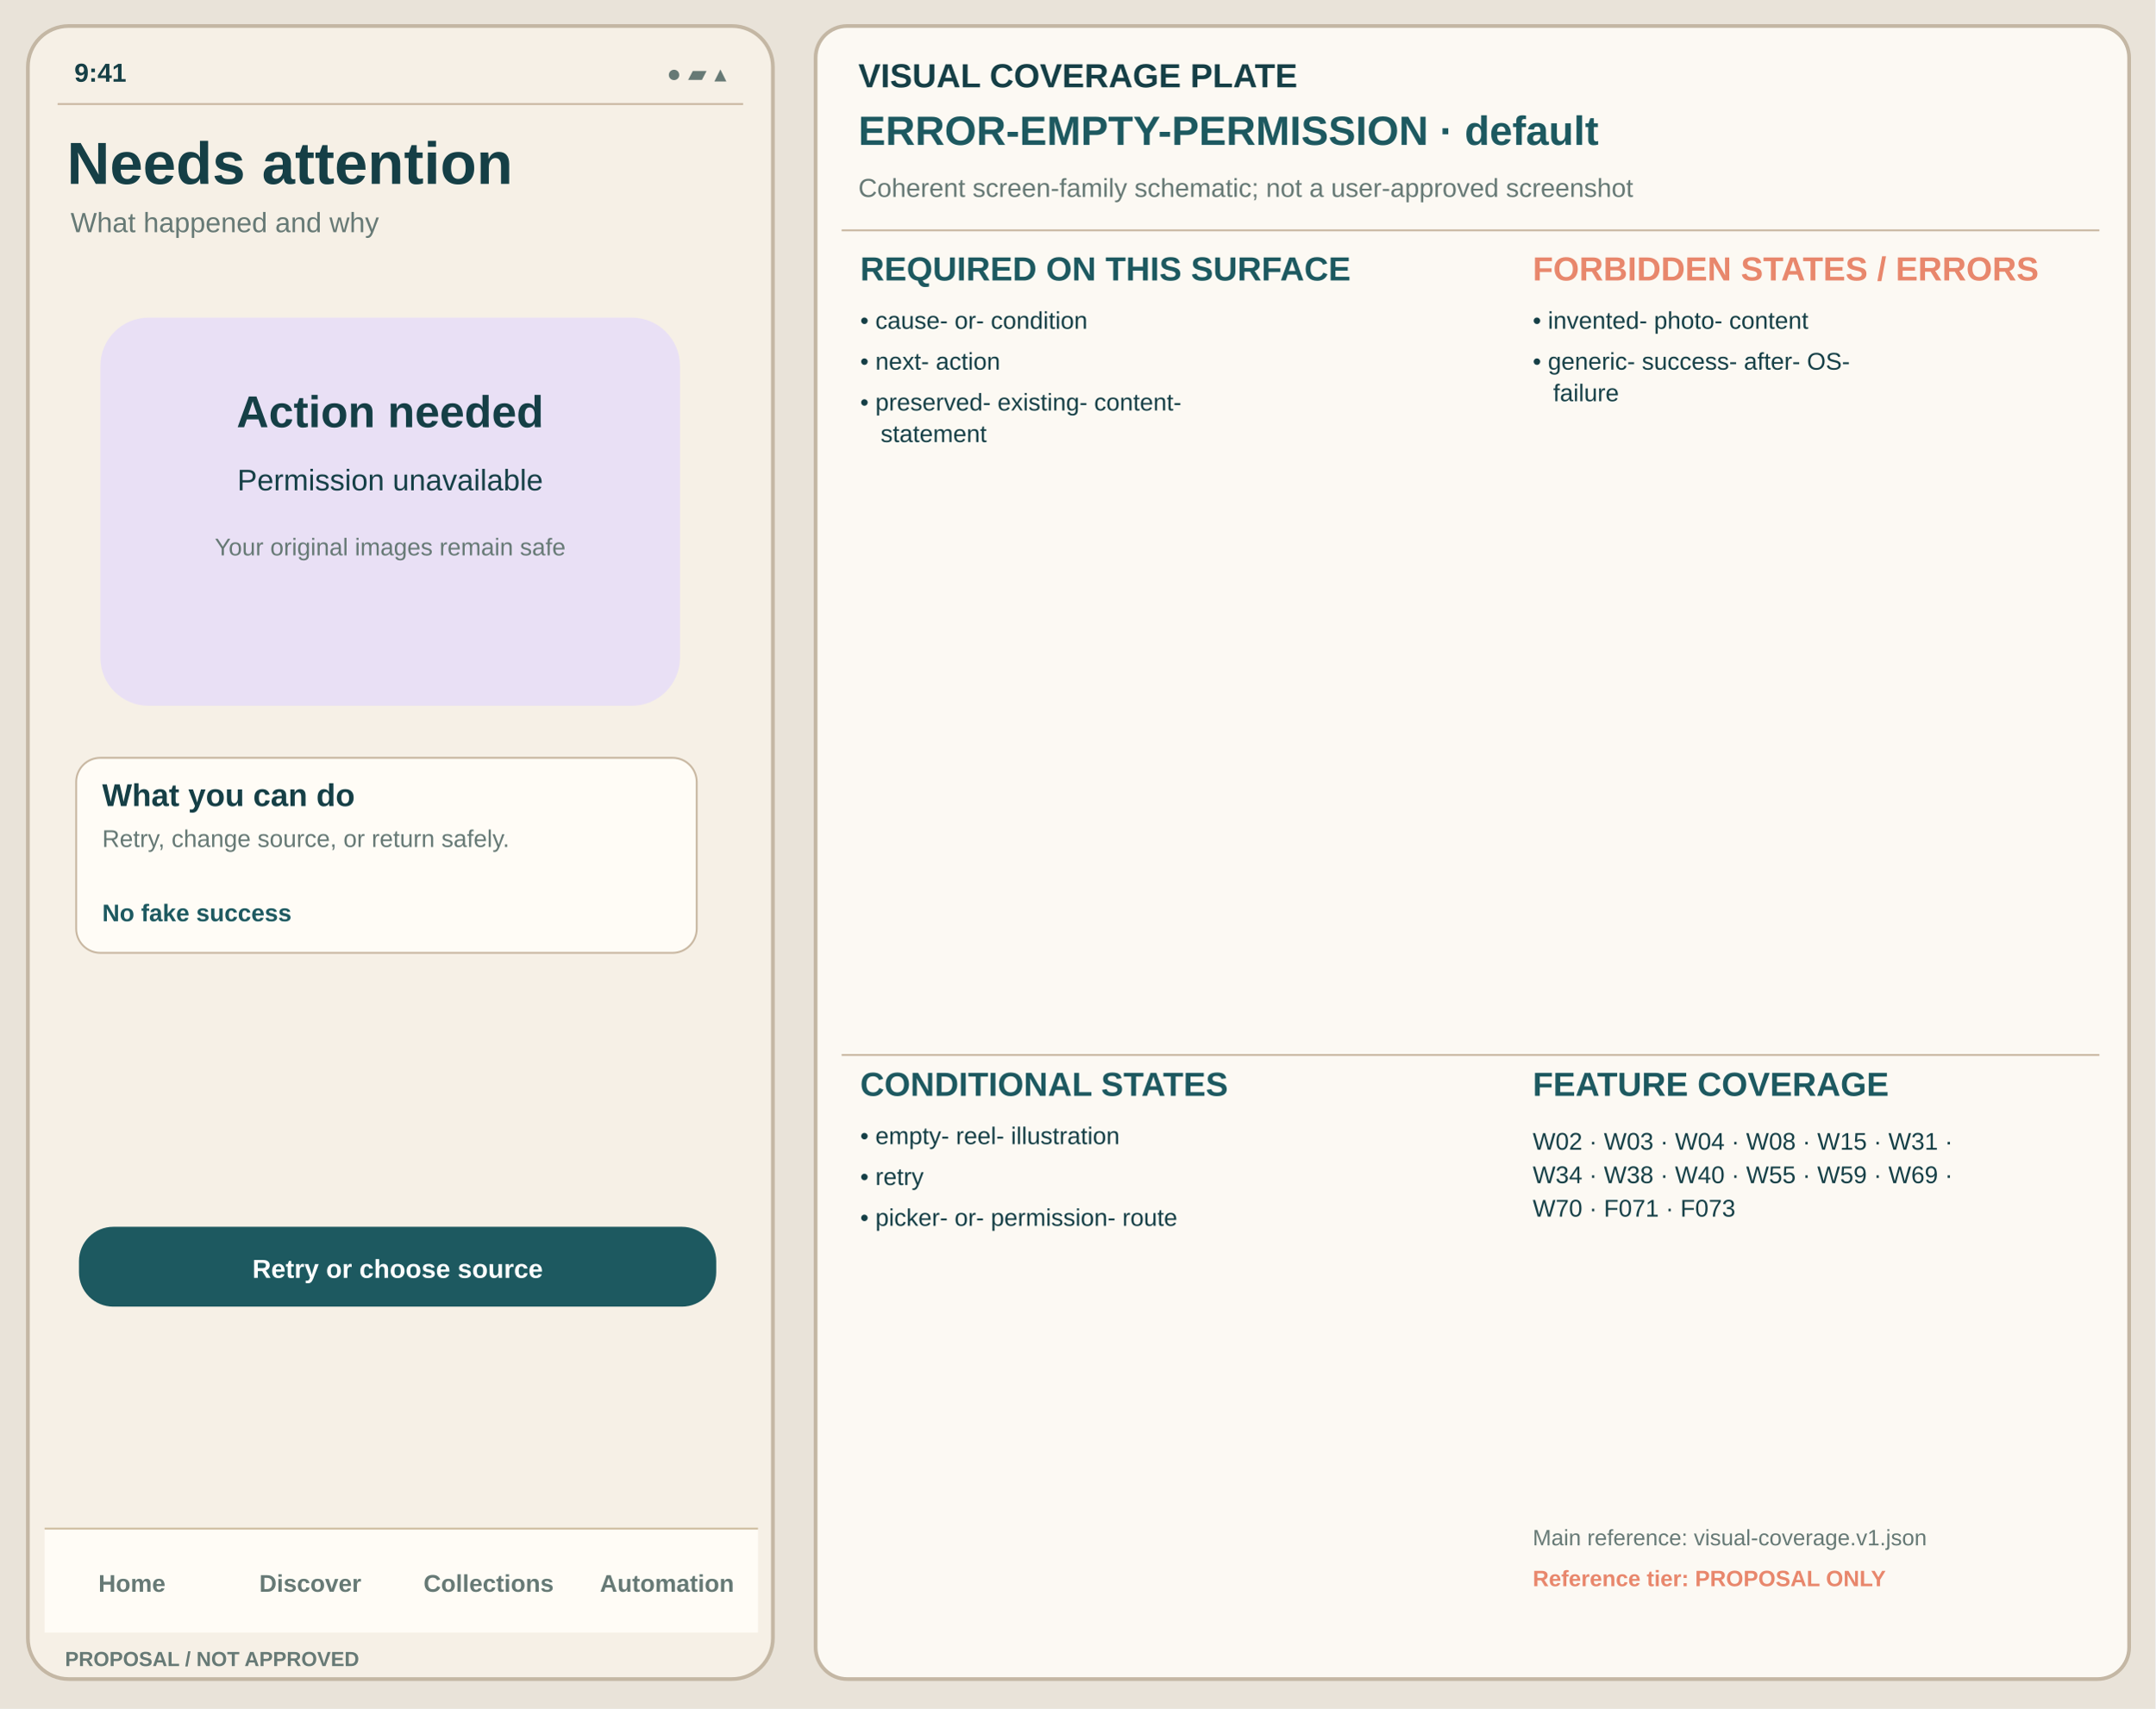
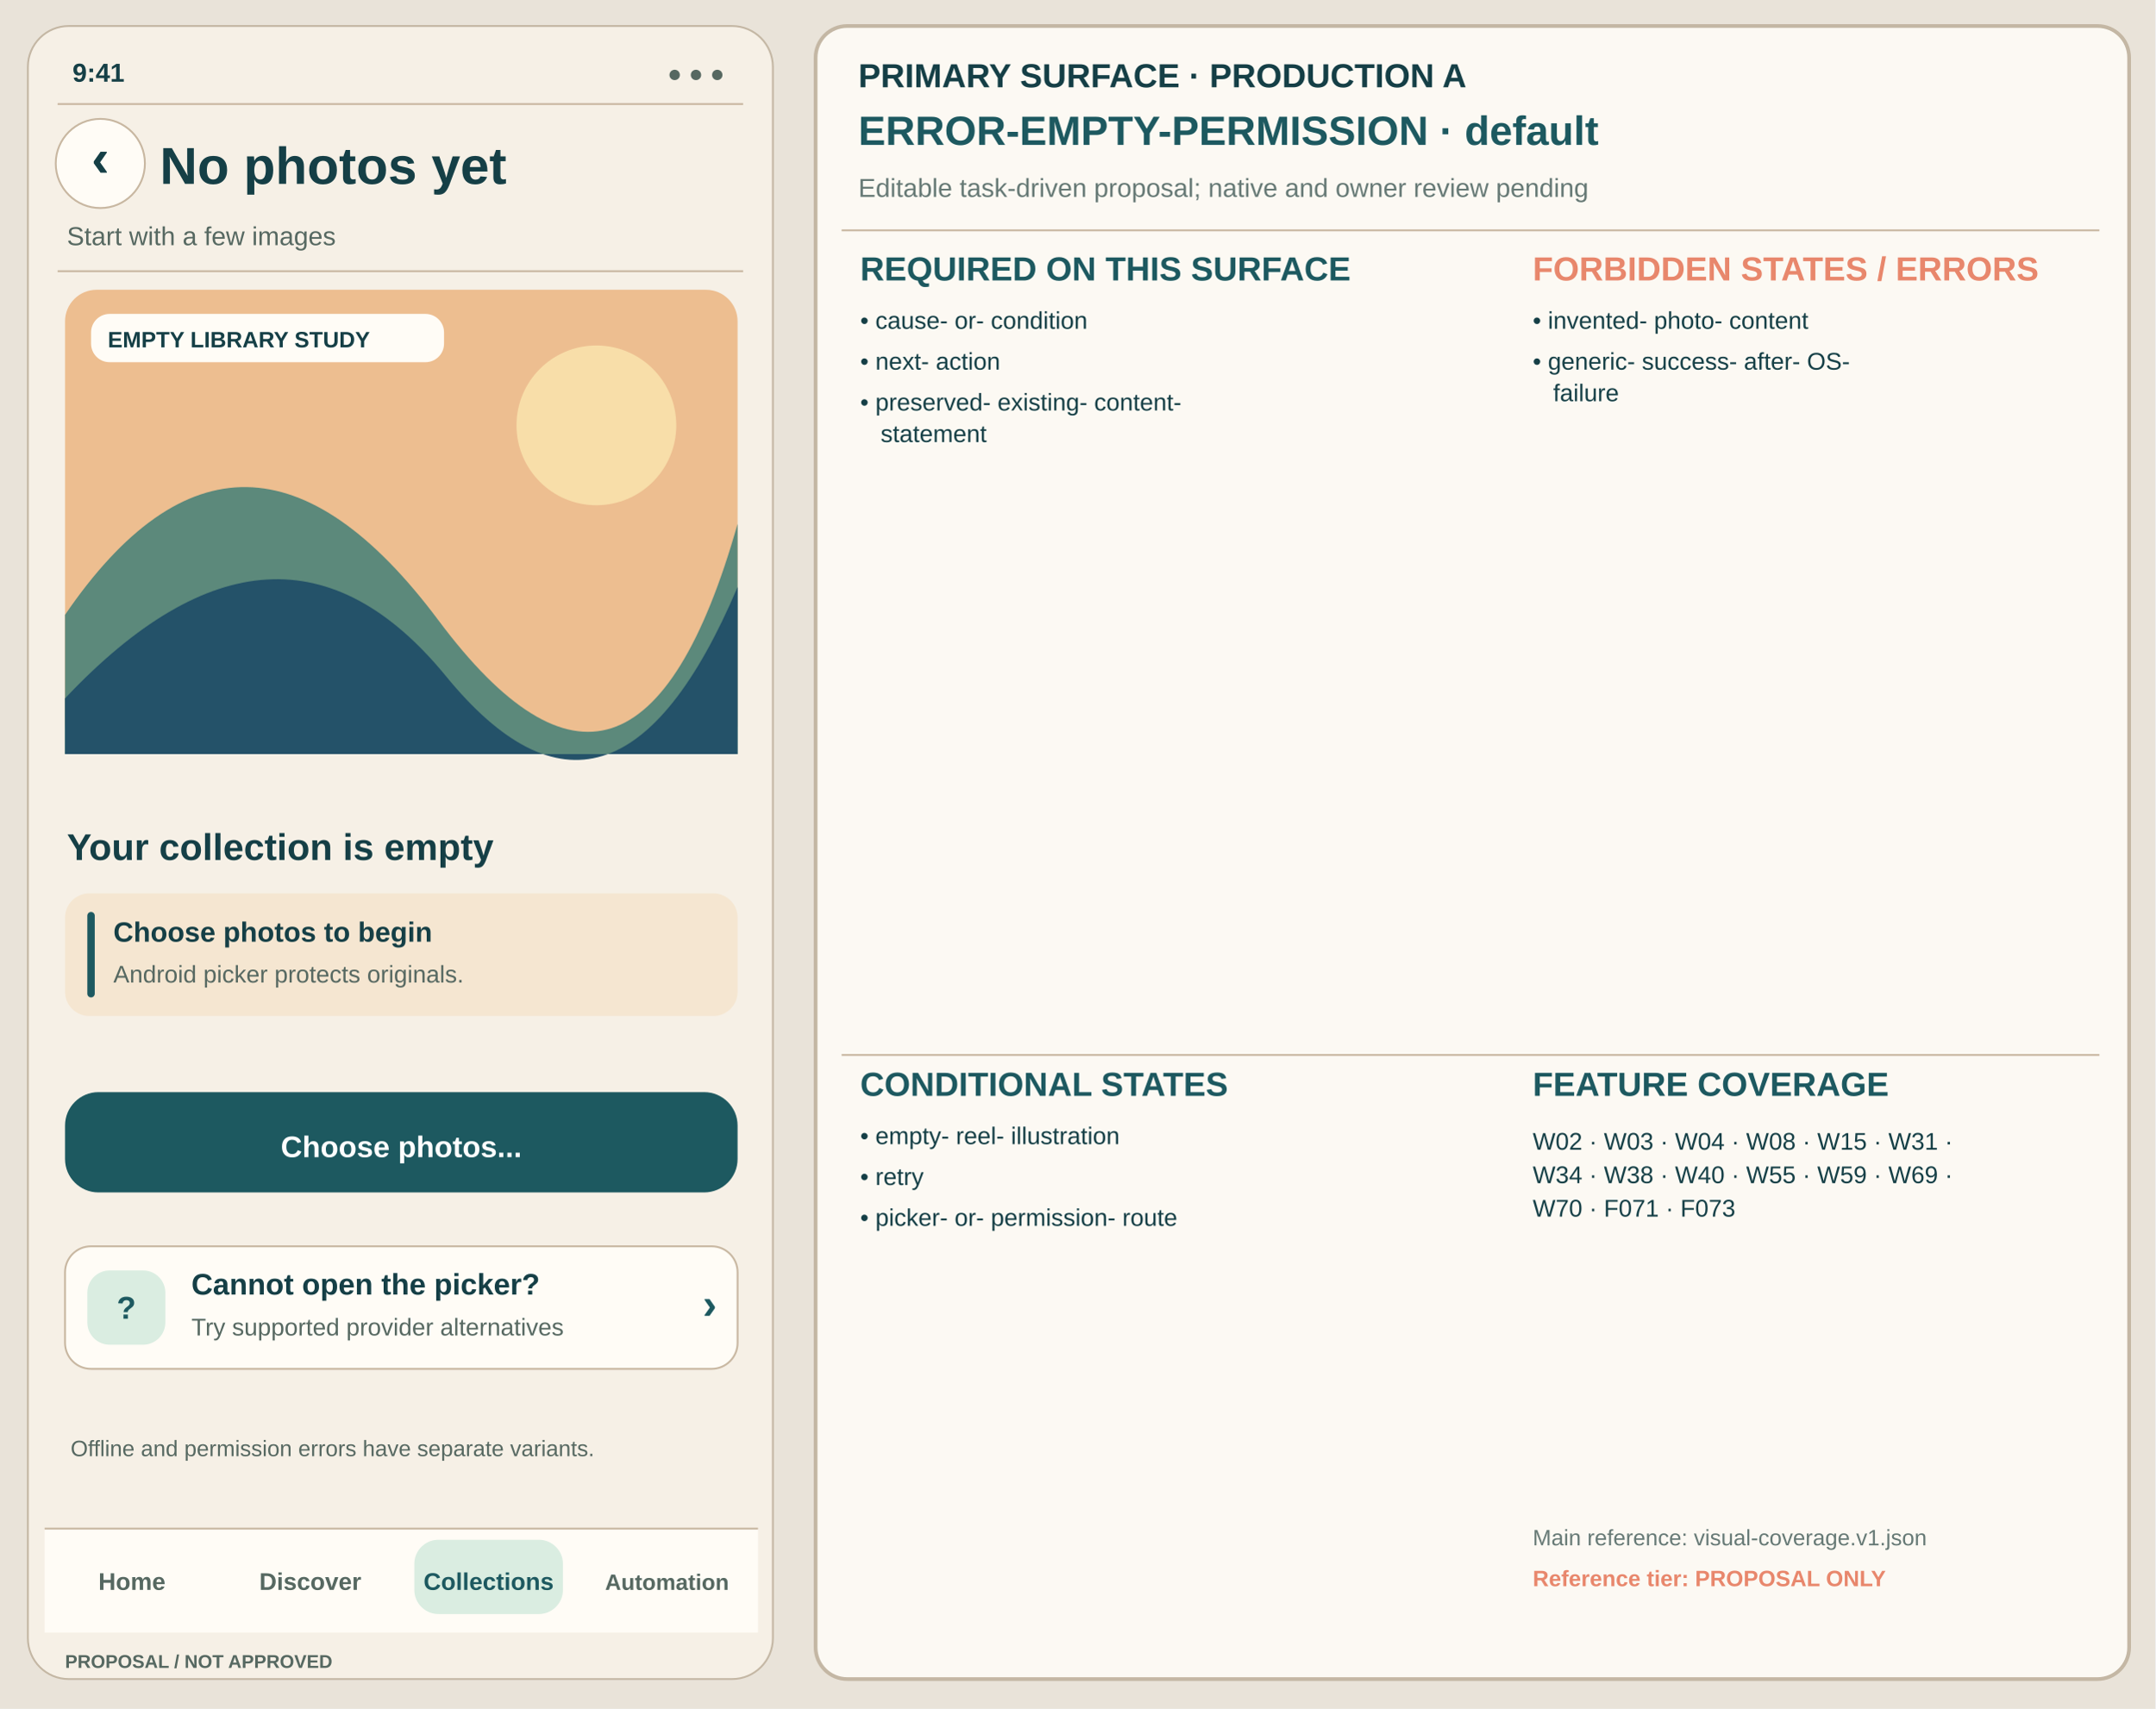
<svg xmlns="http://www.w3.org/2000/svg" width="1160" height="920" viewBox="0 0 1160 920" role="img" aria-label="Proposed Glimpse error-empty-permission annotated layout, default state, not yet approved">
-   <rect width="1160" height="920" fill="#E9E3D9" />
-   <rect x="15" y="14" width="401" height="890" rx="22" fill="#F6F0E6" stroke="#C4B7A4" stroke-width="2" />
-   <text x="40" y="44" fill="#153F46" font-family="Arial,Helvetica,sans-serif" font-size="14" font-weight="650" text-anchor="start">9:41</text>
-   <text x="391" y="44" fill="#667975" font-family="Arial,Helvetica,sans-serif" font-size="13" font-weight="400" text-anchor="end">● ▰ ▴</text>
-   <path d="M31 56 L400 56" stroke="#C8B7A1" stroke-width="1" fill="none" />
-   <text x="36" y="99" fill="#153F46" font-family="Arial,Helvetica,sans-serif" font-size="32" font-weight="700" text-anchor="start">Needs attention</text>
-   <text x="38" y="125" fill="#667975" font-family="Arial,Helvetica,sans-serif" font-size="15" font-weight="400" text-anchor="start">What happened and why</text>
-   <rect x="54" y="171" width="312" height="209" rx="26" fill="#E9E0F5" stroke="none" stroke-width="1" />
-   <text x="210" y="230" fill="#153F46" font-family="Arial,Helvetica,sans-serif" font-size="24" font-weight="700" text-anchor="middle">Action needed</text>
-   <text x="210" y="264" fill="#153F46" font-family="Arial,Helvetica,sans-serif" font-size="16" font-weight="500" text-anchor="middle">Permission unavailable</text>
-   <text x="210" y="299" fill="#667975" font-family="Arial,Helvetica,sans-serif" font-size="13" font-weight="450" text-anchor="middle">Your original images remain safe</text>
-   <rect x="41" y="408" width="334" height="105" rx="13" fill="#FFFCF6" stroke="#C8B7A1" stroke-width="1" />
-   <text x="55" y="434" fill="#153F46" font-family="Arial,Helvetica,sans-serif" font-size="17" font-weight="650" text-anchor="start">What you can do</text>
-   <text x="55" y="456" fill="#667975" font-family="Arial,Helvetica,sans-serif" font-size="13" font-weight="400" text-anchor="start">Retry, change source, or return safely.</text>
-   <text x="55" y="496" fill="#1D5960" font-family="Arial,Helvetica,sans-serif" font-size="13" font-weight="650" text-anchor="start">No fake success</text>
-   <rect x="43" y="661" width="342" height="42" rx="18" fill="#1D5960" stroke="#1D5960" stroke-width="1" />
-   <text x="214" y="688" fill="#FFFFFF" font-family="Arial,Helvetica,sans-serif" font-size="14" font-weight="650" text-anchor="middle">Retry or choose source</text>
-   <rect x="24" y="823" width="384" height="56" rx="0" fill="#FFFCF6" stroke="none" stroke-width="1" />
-   <path d="M24 823 L408 823" stroke="#CEBC9F" stroke-width="1" fill="none" />
-   <text x="71" y="857" fill="#667975" font-family="Arial,Helvetica,sans-serif" font-size="13" font-weight="600" text-anchor="middle">Home</text>
-   <text x="167" y="857" fill="#667975" font-family="Arial,Helvetica,sans-serif" font-size="13" font-weight="600" text-anchor="middle">Discover</text>
-   <text x="263" y="857" fill="#667975" font-family="Arial,Helvetica,sans-serif" font-size="13" font-weight="600" text-anchor="middle">Collections</text>
-   <text x="359" y="857" fill="#667975" font-family="Arial,Helvetica,sans-serif" font-size="13" font-weight="600" text-anchor="middle">Automation</text>
-   <text x="35" y="897" fill="#667975" font-family="Arial,Helvetica,sans-serif" font-size="11" font-weight="650" text-anchor="start">PROPOSAL / NOT APPROVED</text>
+   <rect x="0" y="0" width="1160" height="920" rx="0" fill="#E9E3D9" stroke="none" />
+   <rect x="15" y="14" width="401" height="890" rx="22" fill="#F6F0E6" stroke="#C4B7A4" />
+   <text x="39" y="44" fill="#153F46" font-size="14" font-weight="700" font-family="Arial,Helvetica,sans-serif" text-anchor="start">9:41</text>
+   <text x="390" y="44" fill="#566861" font-size="13" font-weight="700" font-family="Arial,Helvetica,sans-serif" text-anchor="end">●  ●  ●</text>
+   <path d="M31 56 L400 56" fill="none" stroke="#C8B7A1" />
+   <path d="M31 146 L400 146" fill="none" stroke="#C8B7A1" />
+   <rect x="30" y="64" width="48" height="48" rx="24" fill="#FFFCF6" stroke="#C8B7A1" />
+   <text x="54" y="95" fill="#153F46" font-size="29" font-weight="700" font-family="Arial,Helvetica,sans-serif" text-anchor="middle">‹</text>
+   <text x="86" y="99" fill="#153F46" font-size="28" font-weight="700" font-family="Arial,Helvetica,sans-serif" text-anchor="start">No photos yet</text>
+   <text x="36" y="132" fill="#566861" font-size="14" font-weight="500" font-family="Arial,Helvetica,sans-serif" text-anchor="start">Start with a few images</text>
+   <rect x="35" y="156" width="362" height="250" rx="17" fill="#EDBE90" stroke="none" />
+   <circle cx="321" cy="229" r="43" fill="#F8DEA9" />
+   <path d="M35 331 Q130 192 236 334 T397 282 V406 H35Z" fill="#5C897B" />
+   <path d="M35 376 Q150 254 240 364 T397 316 V406 H35Z" fill="#245269" />
+   <rect x="49" y="169" width="190" height="26" rx="10" fill="#FFFCF6" stroke="none" />
+   <text x="58" y="187" fill="#153F46" font-size="12" font-weight="700" font-family="Arial,Helvetica,sans-serif" text-anchor="start">EMPTY LIBRARY STUDY</text>
+   <text x="36" y="463" fill="#153F46" font-size="20" font-weight="700" font-family="Arial,Helvetica,sans-serif" text-anchor="start">Your collection is empty</text>
+   <rect x="35" y="481" width="362" height="66" rx="13" fill="#F5E6D1" stroke="none" />
+   <rect x="47" y="491" width="4" height="46" rx="2" fill="#1D5960" stroke="none" />
+   <text x="61" y="507" fill="#153F46" font-size="15" font-weight="700" font-family="Arial,Helvetica,sans-serif" text-anchor="start">Choose photos to begin</text>
+   <text x="61" y="529" fill="#566861" font-size="13" font-weight="500" font-family="Arial,Helvetica,sans-serif" text-anchor="start">Android picker protects originals.</text>
+   <rect x="35" y="588" width="362" height="54" rx="18" fill="#1D5960" stroke="none" />
+   <text x="216" y="623" fill="#FFFFFF" font-size="16" font-weight="700" font-family="Arial,Helvetica,sans-serif" text-anchor="middle">Choose photos...</text>
+   <rect x="35" y="671" width="362" height="66" rx="14" fill="#FFFCF6" stroke="#C8B7A1" />
+   <rect x="47" y="684" width="42" height="40" rx="12" fill="#DAEDE1" stroke="none" />
+   <text x="68" y="710" fill="#1D5960" font-size="17" font-weight="700" font-family="Arial,Helvetica,sans-serif" text-anchor="middle">?</text>
+   <text x="103" y="697" fill="#153F46" font-size="16" font-weight="700" font-family="Arial,Helvetica,sans-serif" text-anchor="start">Cannot open the picker?</text>
+   <text x="103" y="719" fill="#566861" font-size="13" font-weight="500" font-family="Arial,Helvetica,sans-serif" text-anchor="start">Try supported provider alternatives</text>
+   <text x="382" y="710" fill="#1D5960" font-size="23" font-weight="700" font-family="Arial,Helvetica,sans-serif" text-anchor="middle">›</text>
+   <text x="38" y="784" fill="#566861" font-size="12" font-weight="500" font-family="Arial,Helvetica,sans-serif" text-anchor="start">Offline and permission errors have separate variants.</text>
+   <rect x="24" y="823" width="384" height="56" rx="0" fill="#FFFCF6" stroke="none" />
+   <path d="M24 823 L408 823" fill="none" stroke="#C8B7A1" />
+   <text x="71" y="856" fill="#566861" font-size="13" font-weight="600" font-family="Arial,Helvetica,sans-serif" text-anchor="middle">Home</text>
+   <text x="167" y="856" fill="#566861" font-size="13" font-weight="600" font-family="Arial,Helvetica,sans-serif" text-anchor="middle">Discover</text>
+   <rect x="223" y="829" width="80" height="40" rx="13" fill="#DAEDE1" stroke="none" />
+   <text x="263" y="856" fill="#1D5960" font-size="13" font-weight="700" font-family="Arial,Helvetica,sans-serif" text-anchor="middle">Collections</text>
+   <text x="359" y="856" fill="#566861" font-size="12" font-weight="600" font-family="Arial,Helvetica,sans-serif" text-anchor="middle">Automation</text>
+   <text x="35" y="898" fill="#566861" font-size="10" font-weight="700" font-family="Arial,Helvetica,sans-serif" text-anchor="start">PROPOSAL / NOT APPROVED</text>
  <rect x="439" y="14" width="707" height="890" rx="17" fill="#FCF9F3" stroke="#C4B7A4" stroke-width="2" />
-   <text x="462" y="47" fill="#153F46" font-family="Arial,Helvetica,sans-serif" font-size="18" font-weight="700" text-anchor="start">VISUAL COVERAGE PLATE</text>
+   <text x="462" y="47" fill="#153F46" font-family="Arial,Helvetica,sans-serif" font-size="18" font-weight="700" text-anchor="start">PRIMARY SURFACE · PRODUCTION A</text>
  <text x="462" y="78" fill="#1D5960" font-family="Arial,Helvetica,sans-serif" font-size="22" font-weight="700" text-anchor="start">ERROR-EMPTY-PERMISSION · default</text>
-   <text x="462" y="106" fill="#667975" font-family="Arial,Helvetica,sans-serif" font-size="14" font-weight="400" text-anchor="start">Coherent screen-family schematic; not a user-approved screenshot</text>
+   <text x="462" y="106" fill="#667975" font-family="Arial,Helvetica,sans-serif" font-size="14" font-weight="400" text-anchor="start">Editable task-driven proposal; native and owner review pending</text>
  <path d="M453 124 L1130 124" stroke="#C8B7A1" stroke-width="1" fill="none" />
  <text x="463" y="151" fill="#1D5960" font-family="Arial,Helvetica,sans-serif" font-size="18" font-weight="700" text-anchor="start">REQUIRED ON THIS SURFACE</text>
  <text x="463" y="177" fill="#153F46" font-family="Arial,Helvetica,sans-serif" font-size="13" font-weight="400" text-anchor="start">• cause- or- condition</text>
  <text x="463" y="199" fill="#153F46" font-family="Arial,Helvetica,sans-serif" font-size="13" font-weight="400" text-anchor="start">• next- action</text>
  <text x="463" y="221" fill="#153F46" font-family="Arial,Helvetica,sans-serif" font-size="13" font-weight="400" text-anchor="start">• preserved- existing- content-</text>
  <text x="474" y="238" fill="#153F46" font-family="Arial,Helvetica,sans-serif" font-size="13" font-weight="400" text-anchor="start">statement</text>
  <text x="825" y="151" fill="#E8876C" font-family="Arial,Helvetica,sans-serif" font-size="18" font-weight="700" text-anchor="start">FORBIDDEN STATES / ERRORS</text>
  <text x="825" y="177" fill="#153F46" font-family="Arial,Helvetica,sans-serif" font-size="13" font-weight="400" text-anchor="start">• invented- photo- content</text>
  <text x="825" y="199" fill="#153F46" font-family="Arial,Helvetica,sans-serif" font-size="13" font-weight="400" text-anchor="start">• generic- success- after- OS-</text>
  <text x="836" y="216" fill="#153F46" font-family="Arial,Helvetica,sans-serif" font-size="13" font-weight="400" text-anchor="start">failure</text>
  <path d="M453 568 L1130 568" stroke="#C8B7A1" stroke-width="1" fill="none" />
  <text x="463" y="590" fill="#1D5960" font-family="Arial,Helvetica,sans-serif" font-size="18" font-weight="700" text-anchor="start">CONDITIONAL STATES</text>
  <text x="463" y="616" fill="#153F46" font-family="Arial,Helvetica,sans-serif" font-size="13" font-weight="400" text-anchor="start">• empty- reel- illustration</text>
  <text x="463" y="638" fill="#153F46" font-family="Arial,Helvetica,sans-serif" font-size="13" font-weight="400" text-anchor="start">• retry</text>
  <text x="463" y="660" fill="#153F46" font-family="Arial,Helvetica,sans-serif" font-size="13" font-weight="400" text-anchor="start">• picker- or- permission- route</text>
  <text x="825" y="590" fill="#1D5960" font-family="Arial,Helvetica,sans-serif" font-size="18" font-weight="700" text-anchor="start">FEATURE COVERAGE</text>
  <text x="825" y="619" fill="#153F46" font-family="Arial,Helvetica,sans-serif" font-size="13" font-weight="400" text-anchor="start">W02 · W03 · W04 · W08 · W15 · W31 ·</text>
  <text x="825" y="637" fill="#153F46" font-family="Arial,Helvetica,sans-serif" font-size="13" font-weight="400" text-anchor="start">W34 · W38 · W40 · W55 · W59 · W69 ·</text>
  <text x="825" y="655" fill="#153F46" font-family="Arial,Helvetica,sans-serif" font-size="13" font-weight="400" text-anchor="start">W70 · F071 · F073</text>
  <text x="825" y="832" fill="#667975" font-family="Arial,Helvetica,sans-serif" font-size="12" font-weight="400" text-anchor="start">Main reference: visual-coverage.v1.json</text>
  <text x="825" y="854" fill="#E8876C" font-family="Arial,Helvetica,sans-serif" font-size="12" font-weight="700" text-anchor="start">Reference tier: PROPOSAL ONLY</text>
</svg>
